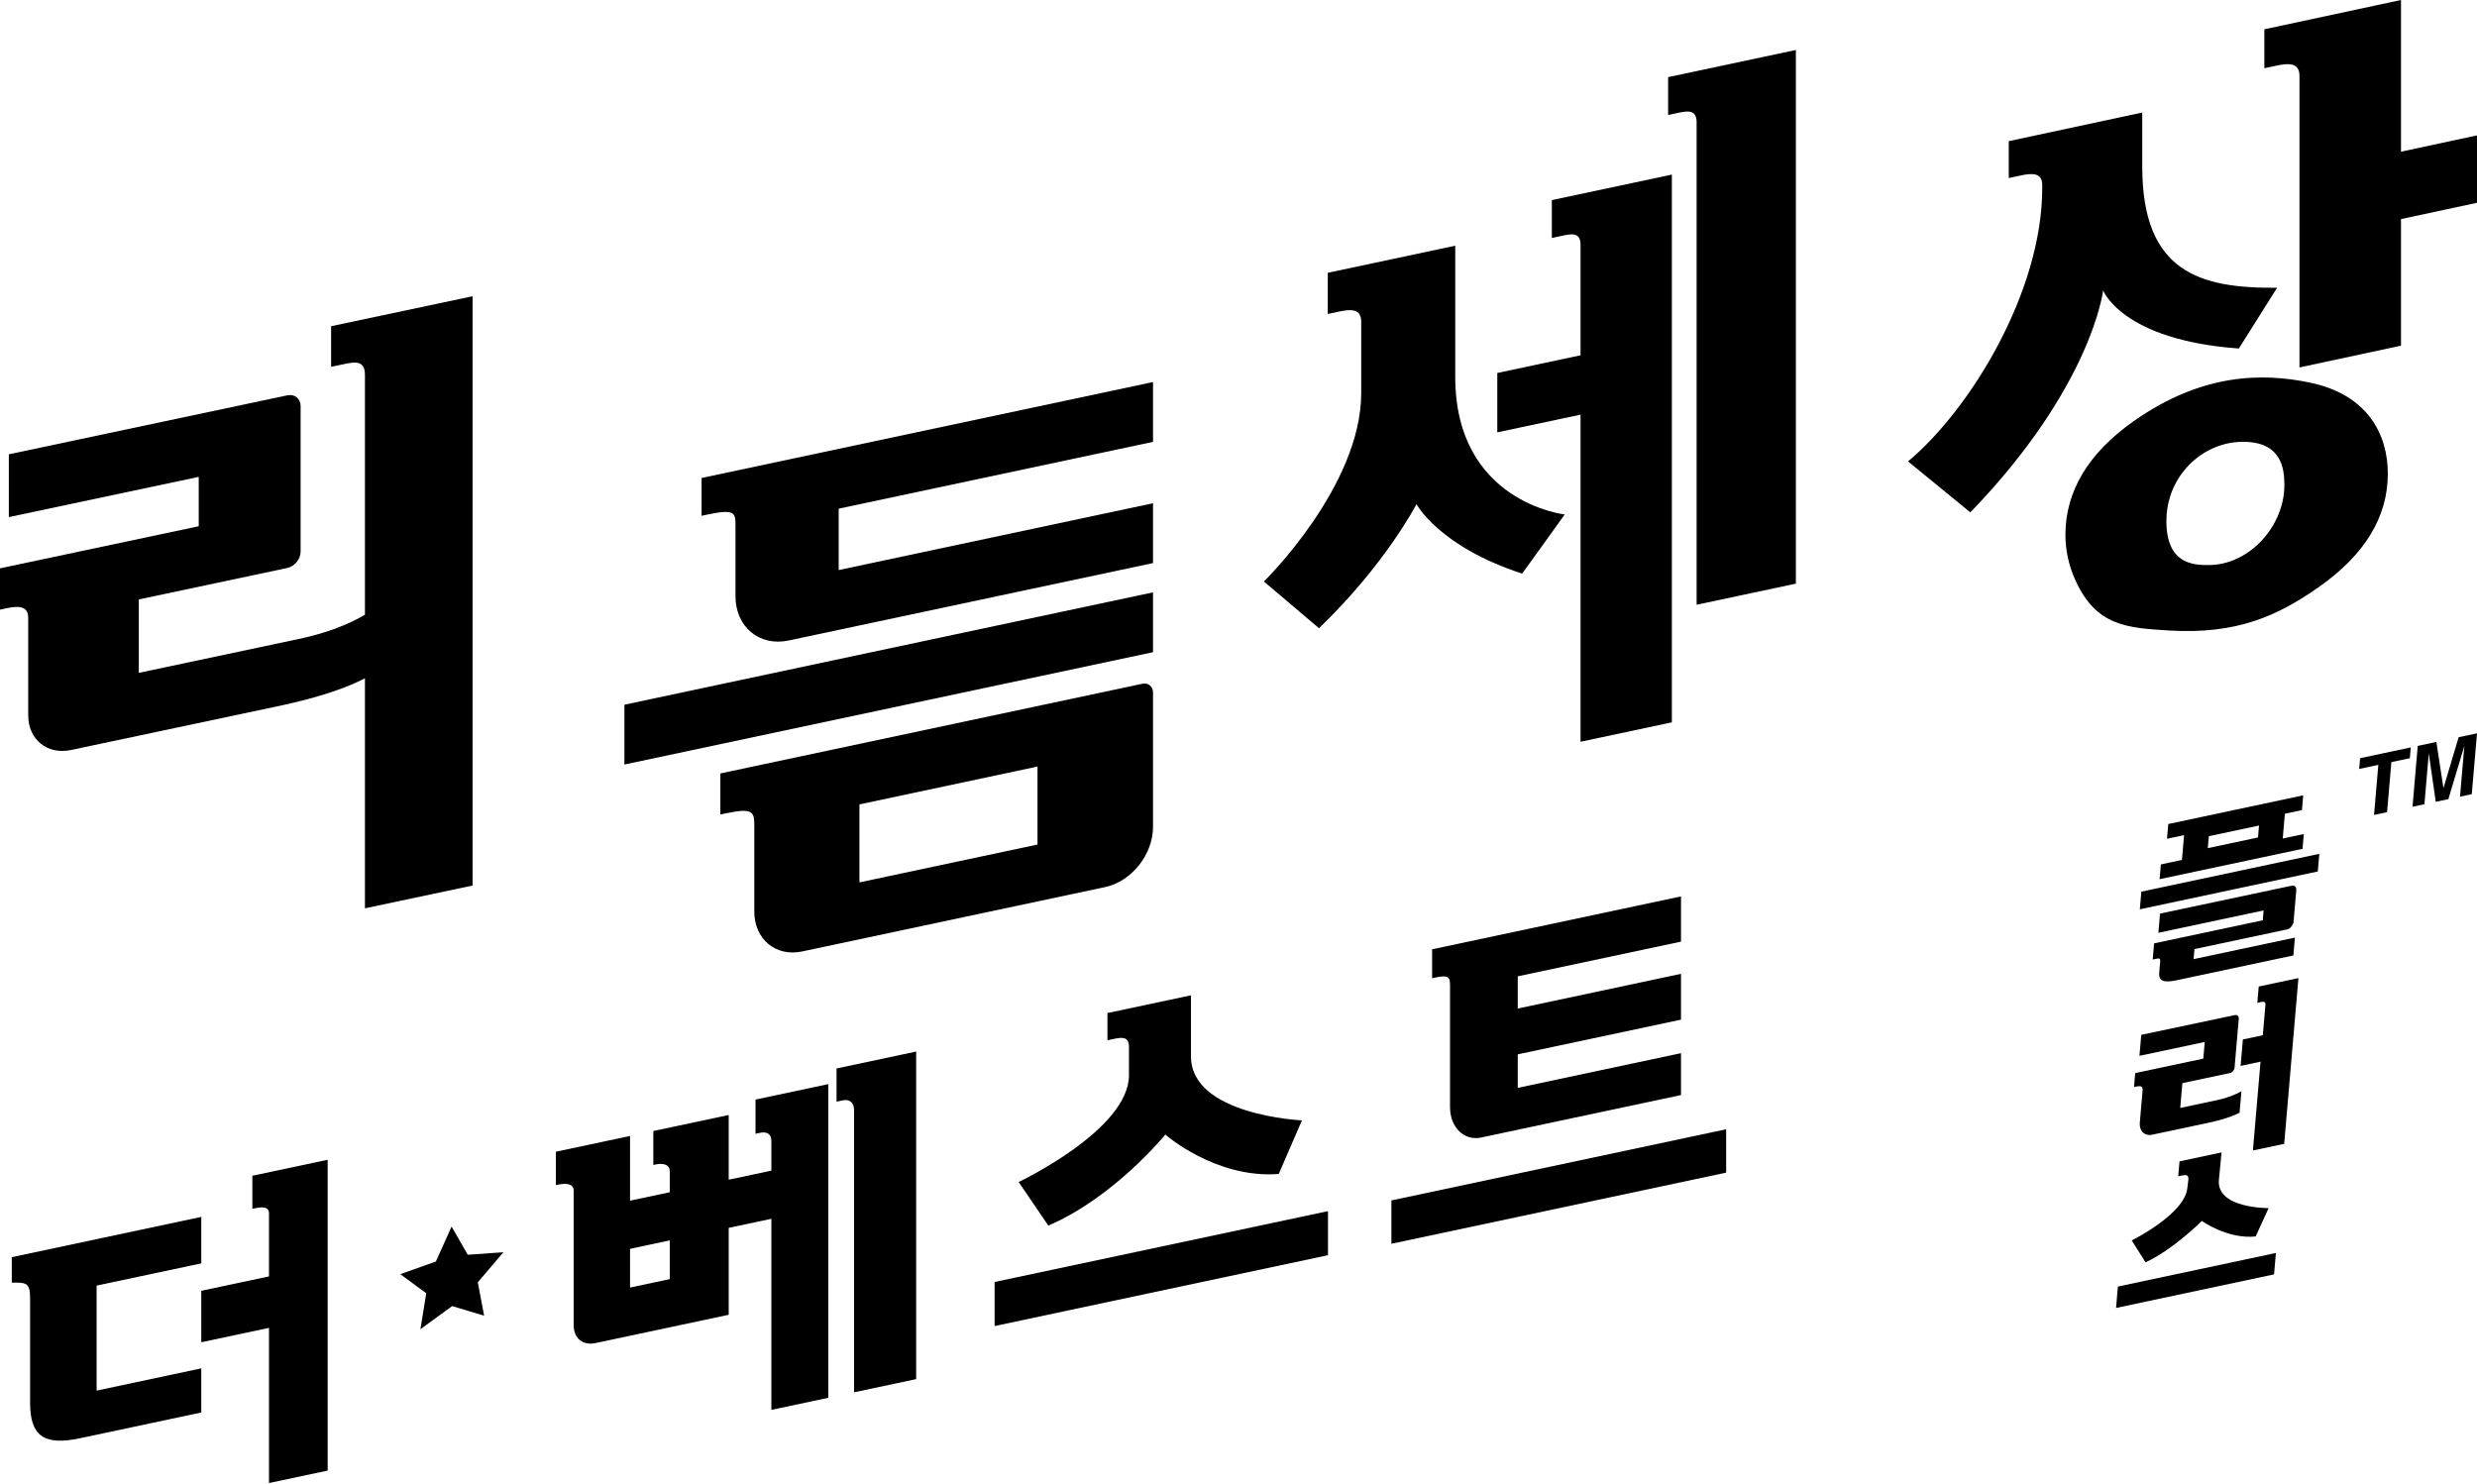
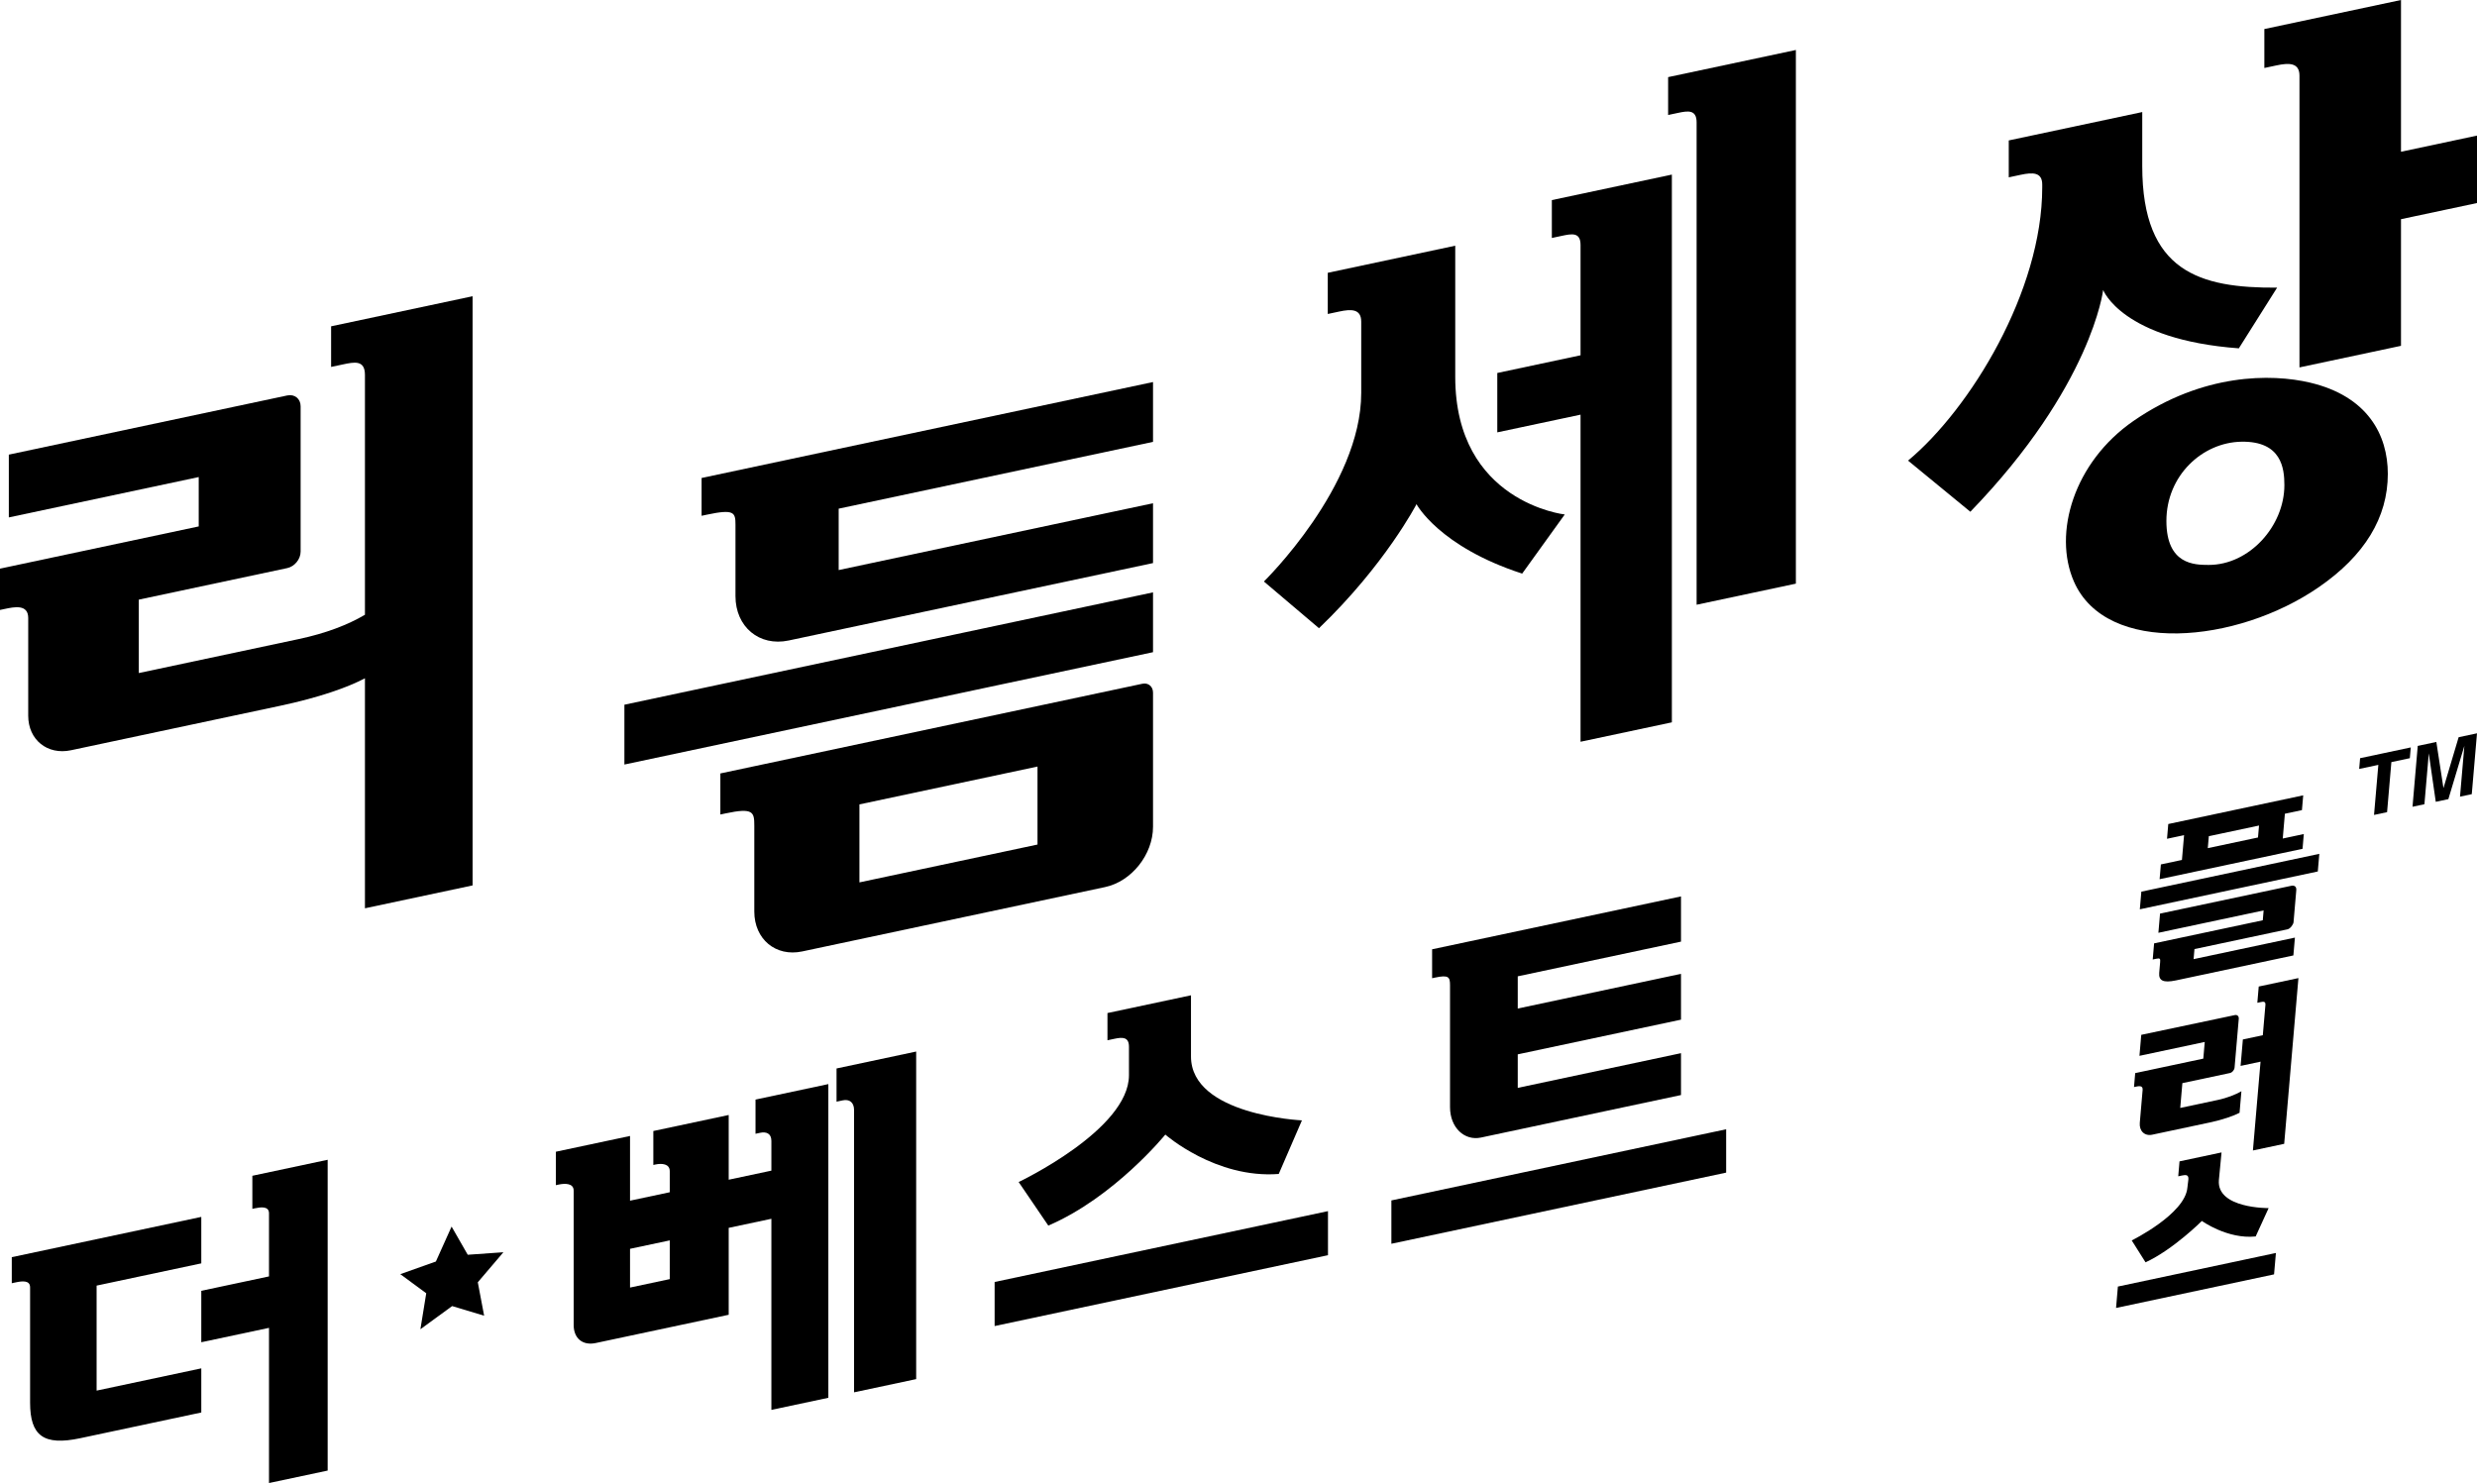
- <svg xmlns="http://www.w3.org/2000/svg" version="1.1" id="svg2" width="666.667" height="399.208" viewBox="0 0 666.667 399.208">
-   <defs id="defs6">
+ <svg xmlns="http://www.w3.org/2000/svg" version="1.1" id="svg1" width="666.667" height="399.208" viewBox="0 0 666.667 399.208">
+   <defs id="defs1">
+     <clipPath clipPathUnits="userSpaceOnUse" id="clipPath2">
+       <path d="M 0,299.406 H 500 V 0 H 0 Z" transform="translate(-427.5117,-39.6673)" id="path2" />
+     </clipPath>
+     <clipPath clipPathUnits="userSpaceOnUse" id="clipPath4">
+       <path d="M 0,299.406 H 500 V 0 H 0 Z" transform="translate(-455.9404,-100.2396)" id="path4" />
+     </clipPath>
+     <clipPath clipPathUnits="userSpaceOnUse" id="clipPath6">
+       <path d="M 0,299.406 H 500 V 0 H 0 Z" transform="translate(-445.8672,-130.5892)" id="path6" />
+     </clipPath>
+     <clipPath clipPathUnits="userSpaceOnUse" id="clipPath8">
+       <path d="M 0,299.406 H 500 V 0 H 0 Z" transform="translate(-280.8613,-57.057)" id="path8" />
+     </clipPath>
+     <clipPath clipPathUnits="userSpaceOnUse" id="clipPath10">
+       <path d="M 0,299.406 H 500 V 0 H 0 Z" transform="translate(-200.772,-40.5902)" id="path10" />
+     </clipPath>
+     <clipPath clipPathUnits="userSpaceOnUse" id="clipPath12">
+       <path d="M 0,299.406 H 500 V 0 H 0 Z" transform="translate(-135.1953,-41.1693)" id="path12" />
+     </clipPath>
+     <clipPath clipPathUnits="userSpaceOnUse" id="clipPath14">
+       <path d="M 0,299.406 H 500 V 0 H 0 Z" transform="translate(-101.6162,-46.5941)" id="path14" />
+     </clipPath>
    <clipPath clipPathUnits="userSpaceOnUse" id="clipPath16">
-       <path d="M 0,299.406 H 500 V 0 H 0 Z" id="path14" />
+       <path d="M 0,299.406 H 500 V 0 H 0 Z" transform="translate(-50.939,-62.0335)" id="path16" />
+     </clipPath>
+     <clipPath clipPathUnits="userSpaceOnUse" id="clipPath18">
+       <path d="M 0,299.406 H 500 V 0 H 0 Z" transform="translate(-424.5361,-240.8665)" id="path18" />
+     </clipPath>
+     <clipPath clipPathUnits="userSpaceOnUse" id="clipPath20">
+       <path d="M 0,299.406 H 500 V 0 H 0 Z" transform="translate(-336.7227,-283.8353)" id="path20" />
+     </clipPath>
+     <clipPath clipPathUnits="userSpaceOnUse" id="clipPath22">
+       <path d="M 0,299.406 H 500 V 0 H 0 Z" transform="translate(-169.292,-196.7127)" id="path22" />
+     </clipPath>
+     <clipPath clipPathUnits="userSpaceOnUse" id="clipPath24">
+       <path d="M 0,299.406 H 500 V 0 H 0 Z" transform="translate(-66.8369,-233.5282)" id="path24" />
+     </clipPath>
+     <clipPath clipPathUnits="userSpaceOnUse" id="clipPath26">
+       <path d="M 0,299.406 H 500 V 0 H 0 Z" transform="translate(-496.5693,-138.5711)" id="path26" />
    </clipPath>
  </defs>
-   <g id="g8" transform="matrix(1.333333,0,0,-1.333333,0,399.208)">
-     <g id="g10">
-       <g id="g12" clip-path="url(#clipPath16)">
-         <g id="g18" transform="translate(427.5117,39.6673)">
-           <path d="m 0,0 -0.371,-4.32 31.895,6.779 0.372,4.32 z m 30.426,15.837 -2.615,-5.721 c -5.682,-0.592 -10.857,3.131 -10.857,3.131 0,0 -5.827,-5.814 -11.373,-8.352 L 2.793,9.313 c 0,0 10.778,5.31 11.237,10.659 l 0.199,1.66 c 0.082,0.955 -0.509,0.954 -1.278,0.79 l -0.77,-0.163 0.258,3.017 8.483,1.803 -0.535,-5.577 c -0.496,-5.775 10.039,-5.665 10.039,-5.665" style="fill:#000000;fill-opacity:1;fill-rule:nonzero;stroke:none" id="path20" />
-         </g>
-         <g id="g22" transform="translate(455.9404,100.2396)">
-           <path d="m 0,0 -0.282,-3.286 0.585,0.124 c 0.582,0.124 1.115,0.236 1.047,-0.56 l -0.526,-6.111 -4.025,-0.855 -0.459,-5.337 4.026,0.856 -1.54,-17.931 6.313,1.342 2.874,33.46 z m -8.21,-22.889 c 1.746,0.372 3.569,1.075 4.714,1.747 l -0.374,-4.347 c -1.147,-0.609 -3.393,-1.401 -5.927,-1.939 l -11.7,-2.487 c -1.527,-0.324 -2.651,0.744 -2.51,2.387 l 0.572,6.663 c 0.082,0.958 -0.826,0.764 -1.438,0.635 l -0.304,-0.065 0.242,2.816 13.748,2.922 0.29,3.367 -13.178,-2.802 0.364,4.238 18.899,3.99 c 0.476,0.101 0.827,-0.233 0.783,-0.746 l -0.846,-9.842 c -0.044,-0.513 -0.467,-1.011 -0.943,-1.113 l -9.595,-2.039 -0.43,-5.007 z" style="fill:#000000;fill-opacity:1;fill-rule:nonzero;stroke:none" id="path24" />
-         </g>
-         <g id="g26" transform="translate(445.8672,130.5882)">
-           <path d="M 0,0 10.133,2.154 9.926,-0.259 -0.208,-2.413 Z m 14.922,-0.469 0.431,5.005 3.443,0.732 0.256,2.98 -27.237,-5.789 -0.255,-2.98 3.443,0.731 -0.43,-5.004 -4.251,-0.904 -0.257,-2.981 28.853,6.133 0.256,2.981 z m 7.381,-3.092 -35.925,-7.635 -0.306,-3.561 35.925,7.636 z m -4.925,-16.912 -0.31,-3.601 -23.69,-5.035 c -2.623,-0.558 -3.524,-0.029 -3.391,1.531 l 0.187,2.169 c 0.058,0.677 -0.016,0.835 -0.81,0.666 l -0.69,-0.147 0.279,3.253 21.938,4.663 0.17,1.989 -21.241,-4.515 0.333,3.876 26.479,5.609 c 0.619,0.131 1.089,-0.127 1.021,-0.908 l -0.555,-6.464 c -0.032,-0.363 -0.603,-1.282 -1.222,-1.414 l -18.775,-3.99 -0.174,-2.028 z" style="fill:#000000;fill-opacity:1;fill-rule:nonzero;stroke:none" id="path28" />
-         </g>
-         <g id="g30" transform="translate(280.8613,57.057)">
-           <path d="M 0,0 V -8.752 L 67.575,5.611 v 8.752 z M 25.507,45.242 V 38.739 L 58.46,45.743 V 36.494 L 25.507,29.49 V 22.723 L 58.46,29.728 V 21.274 L 18.088,12.693 c -3.33,-0.708 -6.251,1.99 -6.251,6.145 v 24.593 c 0,1.666 -0.258,2.144 -3.025,1.556 L 8.22,44.861 v 5.836 l 50.24,10.679 v -9.129 z" style="fill:#000000;fill-opacity:1;fill-rule:nonzero;stroke:none" id="path32" />
-         </g>
-         <g id="g34" transform="translate(200.772,40.5902)">
-           <path d="M 0,0 V -8.896 L 67.291,5.407 v 8.896 z m 62.033,32.628 -4.682,-10.82 c -12.737,-0.982 -22.895,7.951 -22.895,7.951 0,0 -10.261,-12.645 -23.619,-18.374 l -5.986,8.796 c 0,0 22.266,10.548 22.266,21.559 v 5.753 c 0,1.967 -1.27,1.958 -2.89,1.613 l -1.45,-0.307 v 5.495 l 16.86,3.584 V 45.534 C 39.636,33.644 62.033,32.628 62.033,32.628" style="fill:#000000;fill-opacity:1;fill-rule:nonzero;stroke:none" id="path36" />
-         </g>
-         <g id="g38" transform="translate(135.1953,41.1693)">
-           <path d="m 0,0 -8.018,-1.704 v 7.82 L 0,7.82 Z m 17.311,29.343 0.926,0.196 c 1.227,0.262 2.276,-0.109 2.276,-1.641 V 21.9 L 11.898,20.069 V 33.135 L -3.315,29.9 v -6.852 l 0.445,0.095 C -1.643,23.403 0,23.32 0,21.788 V 17.54 l -8.018,-1.704 v 13.065 l -14.969,-3.182 v -6.752 l 0.562,0.12 c 1.227,0.261 3.028,0.316 3.028,-1.215 V -9.253 c 0,-2.728 1.826,-4.21 4.459,-3.65 l 26.836,5.705 V 10.35 l 8.615,1.83 V -26.4 l 11.499,2.443 V 39.372 L 17.311,36.247 Z m 32.43,16.601 v -66.132 l -12.536,-2.665 v 56.974 c 0,1.615 -0.983,2.246 -2.285,1.969 l -1.253,-0.267 v 6.705 z" style="fill:#000000;fill-opacity:1;fill-rule:nonzero;stroke:none" id="path40" />
-         </g>
-         <g id="g42" transform="translate(101.6162,46.5941)">
-           <path d="m 0,0 -7.199,-0.506 -3.261,5.689 -3.171,-7.056 -7.184,-2.551 5.239,-3.854 -1.179,-7.265 6.409,4.674 6.455,-1.94 -1.278,6.744 z" style="fill:#000000;fill-opacity:1;fill-rule:nonzero;stroke:none" id="path44" />
-         </g>
-         <g id="g46" transform="translate(2.3794,45.5999)">
-           <path d="M 0,0 38.251,8.131 V -1.25 L 17.122,-5.741 v -21.198 l 21.129,4.491 v -8.908 l -24.418,-5.191 c -7.39,-1.57 -10.138,0.464 -10.138,7.188 v 20.965 c 0,2.623 -0.383,3.274 -2.728,3.254 L 0,-5.147 Z M 63.761,19.664 V -43.083 L 51.92,-45.6 v 31.329 L 38.251,-17.176 V -6.791 L 51.92,-3.885 V 8.854 c 0,1.494 -1.666,1.263 -2.882,1.004 L 48.56,9.757 v 6.677 z" style="fill:#000000;fill-opacity:1;fill-rule:nonzero;stroke:none" id="path48" />
-         </g>
-         <g id="g50" transform="translate(424.5361,240.7723)">
-           <path d="m 0,0 c 0,0 -2.251,-19.38 -26.807,-44.81 l -12.573,10.295 c 12.583,10.507 27.084,34.253 27.084,55.175 v 0.59 c 0,2.513 -1.928,2.475 -4.33,1.96 l -2.427,-0.521 v 7.448 L 7.893,35.916 V 24.989 C 7.893,3.623 19.583,0.404 35.115,0.537 L 27.389,-11.725 C 3.786,-10.026 0,0 0,0 M 75.464,31.301 V 17.693 l -15.342,-3.29 v -25.555 l -20.493,-4.395 v 58.88 c 0,2.651 -2.159,2.584 -4.618,2.057 l -2.472,-0.53 v 7.858 l 27.583,5.915 V 28.01 Z M 21.269,-55.442 c -2.797,0.003 -8.502,0.011 -8.502,8.856 0,9.165 7.257,15.874 15.148,16.021 8.099,0.15 8.668,-5.373 8.668,-8.742 0,-8.256 -7.059,-16.147 -15.314,-16.135 m 20.493,36.827 c -9.512,1.986 -21.755,1.987 -35.642,-7.806 -9.131,-6.44 -13.736,-14.163 -13.735,-22.917 0,-3.153 0.685,-6.27 2.049,-9.255 4.183,-9.16 10.378,-9.542 18.802,-10.06 13.766,-0.848 22.045,2.978 30.297,8.769 9.223,6.478 13.93,14.092 13.93,22.891 0,7.855 -3.998,15.936 -15.701,18.378" style="fill:#000000;fill-opacity:1;fill-rule:nonzero;stroke:none" id="path52" />
-         </g>
-         <g id="g54" transform="translate(336.7227,283.8353)">
-           <path d="m 0,0 v -7.646 l 1.993,0.423 c 1.985,0.422 3.758,0.714 3.758,-1.918 v -97.377 l 20.037,4.259 V 5.481 Z m -23.472,-24.827 v -7.646 l 1.993,0.424 c 1.984,0.422 3.8,0.807 3.8,-1.825 v -22.283 l -16.805,-3.572 v -11.987 l 16.805,3.572 v -66.035 l 18.434,3.919 v 110.583 z m 2.605,-63.467 -8.595,-11.938 c -16.791,5.454 -21.326,14.019 -21.326,14.019 0,0 -6.358,-12.27 -19.689,-25.042 l -11.119,9.429 c 0,0 19.646,19.164 19.646,38.071 v 14.391 c 0,2.632 -2.083,2.538 -4.413,2.043 l -2.34,-0.497 v 8.315 l 25.731,5.469 V -60.51 c 0,-25.35 22.105,-27.784 22.105,-27.784" style="fill:#000000;fill-opacity:1;fill-rule:nonzero;stroke:none" id="path56" />
-         </g>
-         <g id="g58" transform="translate(169.292,196.7132)">
-           <path d="M 0,0 V -12.394 L 63.454,1.094 v -12.076 l -73.538,-15.632 c -5.936,-1.261 -10.747,2.748 -10.747,8.956 v 14.387 c 0,2.49 -0.218,3.24 -5.785,2.057 L -27.67,-1.438 V 6.195 L 63.454,25.563 V 13.487 Z M 63.454,-16.898 V -28.975 L -43.252,-51.656 v 12.077 z M 40.136,-67.81 4.191,-75.45 v 15.746 l 35.945,7.64 z m 21.169,32.462 -85.187,-18.107 v -8.291 l 1.056,0.225 c 5.575,1.185 5.794,0.273 5.794,-2.458 v -17.352 c 0,-5.587 4.33,-9.195 9.672,-8.06 l 61.142,12.996 c 5.342,1.136 9.672,6.585 9.672,12.171 v 27.085 c 0,1.242 -0.962,2.044 -2.149,1.791" style="fill:#000000;fill-opacity:1;fill-rule:nonzero;stroke:none" id="path60" />
-         </g>
-         <g id="g62" transform="translate(66.8369,233.5491)">
-           <path d="m 0,0 v -8.201 l 2.349,0.497 c 2.339,0.496 4.48,0.949 4.48,-2.11 v -48.439 c -3.455,-2.028 -7.88,-3.732 -13.335,-4.888 l -32.311,-6.844 v 14.825 l 29.962,6.347 c 1.492,0.315 2.7,1.804 2.7,3.324 v 29.352 c 0,1.52 -1.208,2.497 -2.7,2.181 l -56.2,-11.905 v -12.676 l 38.331,8.12 v -9.968 l -40.113,-8.497 v -8.339 l 0.947,0.2 c 1.913,0.406 4.749,1.006 4.749,-1.829 v -19.733 c 0,-4.864 3.867,-7.988 8.638,-6.978 l 42.191,8.937 c 7.915,1.677 13.659,3.709 17.141,5.546 v -46.443 l 21.73,4.604 V 6.05 Z" style="fill:#000000;fill-opacity:1;fill-rule:nonzero;stroke:none" id="path64" />
-         </g>
-         <g id="g66" transform="translate(496.5693,138.5711)">
-           <path d="m 0,0 0.882,10.261 -3.23,-10.76 -2.543,-0.541 -1.41,9.774 -0.882,-10.26 -2.403,-0.512 1.055,12.284 3.755,0.798 L -3.349,1.782 -3.32,1.788 -0.275,12 3.431,12.789 2.376,0.505 Z m -17.354,-3.689 0.869,10.106 -3.868,-0.822 0.187,2.171 10.228,2.174 -0.187,-2.172 -3.728,-0.792 -0.868,-10.105 z" style="fill:#000000;fill-opacity:1;fill-rule:nonzero;stroke:none" id="path68" />
-         </g>
-       </g>
-     </g>
+   <g id="layer-MC0">
+     <path id="path1" d="m 0,0 -0.371,-4.32 31.895,6.779 0.372,4.32 z m 30.426,15.837 -2.615,-5.721 c -5.681,-0.592 -10.857,3.131 -10.857,3.131 0,0 -5.827,-5.814 -11.373,-8.352 L 2.793,9.313 c 0,0 10.778,5.31 11.237,10.659 l 0.199,1.66 c 0.082,0.955 -0.509,0.954 -1.277,0.791 l -0.771,-0.164 0.258,3.017 8.483,1.803 -0.535,-5.577 c -0.496,-5.775 10.039,-5.665 10.039,-5.665" style="fill:#000000;fill-opacity:1;fill-rule:nonzero;stroke:none" transform="matrix(1.333333,0,0,-1.333333,570.0156,346.3183)" clip-path="url(#clipPath2)" />
+     <path id="path3" d="m 0,0 -0.282,-3.286 0.585,0.124 c 0.582,0.124 1.115,0.237 1.047,-0.56 l -0.526,-6.111 -4.025,-0.855 -0.459,-5.337 4.026,0.856 -1.54,-17.931 6.313,1.342 2.874,33.461 z m -8.21,-22.889 c 1.746,0.372 3.569,1.075 4.714,1.747 l -0.374,-4.347 c -1.147,-0.609 -3.393,-1.401 -5.927,-1.939 l -11.7,-2.487 c -1.527,-0.324 -2.651,0.744 -2.51,2.387 l 0.572,6.663 c 0.082,0.958 -0.826,0.764 -1.438,0.635 l -0.304,-0.065 0.242,2.816 13.748,2.922 0.29,3.367 -13.178,-2.802 0.364,4.238 18.899,3.99 c 0.476,0.101 0.827,-0.233 0.783,-0.746 l -0.846,-9.842 c -0.044,-0.513 -0.467,-1.011 -0.943,-1.113 l -9.595,-2.039 -0.43,-5.007 z" style="fill:#000000;fill-opacity:1;fill-rule:nonzero;stroke:none" transform="matrix(1.333333,0,0,-1.333333,607.9205,265.5552)" clip-path="url(#clipPath4)" />
+     <path id="path5" d="M 0,0 10.133,2.153 9.926,-0.26 -0.208,-2.414 Z m 14.922,-0.47 0.431,5.005 3.443,0.732 0.256,2.981 -27.237,-5.79 -0.255,-2.98 3.443,0.732 -0.43,-5.005 -4.251,-0.904 -0.257,-2.981 28.853,6.133 0.256,2.981 z m 7.381,-3.092 -35.925,-7.635 -0.306,-3.561 35.925,7.636 z m -4.925,-16.912 -0.31,-3.601 -23.69,-5.035 c -2.623,-0.558 -3.524,-0.029 -3.391,1.531 l 0.187,2.169 c 0.058,0.677 -0.016,0.835 -0.81,0.666 l -0.69,-0.147 0.279,3.253 21.938,4.663 0.17,1.989 -21.241,-4.515 0.333,3.876 26.479,5.609 c 0.619,0.131 1.089,-0.127 1.021,-0.908 l -0.555,-6.464 c -0.032,-0.363 -0.603,-1.282 -1.222,-1.414 l -18.775,-3.99 -0.174,-2.028 z" style="fill:#000000;fill-opacity:1;fill-rule:nonzero;stroke:none" transform="matrix(1.333333,0,0,-1.333333,594.4896,225.0891)" clip-path="url(#clipPath6)" />
+     <path id="path7" d="M 0,0 V -8.752 L 67.575,5.611 v 8.752 z M 25.507,45.242 V 38.739 L 58.46,45.743 V 36.494 L 25.507,29.49 V 22.723 L 58.46,29.728 V 21.274 L 18.088,12.693 c -3.33,-0.708 -6.251,1.99 -6.251,6.145 v 24.593 c 0,1.666 -0.258,2.144 -3.025,1.556 L 8.22,44.861 v 5.836 l 50.24,10.679 v -9.129 z" style="fill:#000000;fill-opacity:1;fill-rule:nonzero;stroke:none" transform="matrix(1.333333,0,0,-1.333333,374.4817,323.132)" clip-path="url(#clipPath8)" />
+     <path id="path9" d="M 0,0 V -8.896 L 67.291,5.407 v 8.896 z m 62.033,32.628 -4.682,-10.82 c -12.737,-0.982 -22.895,7.951 -22.895,7.951 0,0 -10.261,-12.645 -23.619,-18.374 l -5.986,8.796 c 0,0 22.266,10.548 22.266,21.559 v 5.753 c 0,1.967 -1.27,1.958 -2.89,1.613 l -1.45,-0.307 v 5.495 l 16.86,3.584 V 45.534 C 39.636,33.644 62.033,32.628 62.033,32.628" style="fill:#000000;fill-opacity:1;fill-rule:nonzero;stroke:none" transform="matrix(1.333333,0,0,-1.333333,267.696,345.0877)" clip-path="url(#clipPath10)" />
+     <path id="path11" d="m 0,0 -8.018,-1.704 v 7.82 L 0,7.82 Z m 17.311,29.343 0.926,0.196 c 1.227,0.262 2.276,-0.109 2.276,-1.641 V 21.9 L 11.898,20.069 V 33.135 L -3.315,29.9 v -6.852 l 0.445,0.095 C -1.643,23.403 0,23.32 0,21.788 V 17.54 l -8.018,-1.704 v 13.065 l -14.969,-3.182 v -6.752 l 0.562,0.12 c 1.227,0.261 3.028,0.316 3.028,-1.215 V -9.253 c 0,-2.728 1.826,-4.21 4.459,-3.65 l 26.836,5.705 V 10.35 l 8.615,1.83 V -26.4 l 11.499,2.443 V 39.372 L 17.311,36.247 Z m 32.43,16.601 v -66.132 l -12.536,-2.665 v 56.974 c 0,1.615 -0.983,2.246 -2.285,1.969 l -1.253,-0.267 v 6.705 z" style="fill:#000000;fill-opacity:1;fill-rule:nonzero;stroke:none" transform="matrix(1.333333,0,0,-1.333333,180.2604,344.3156)" clip-path="url(#clipPath12)" />
+     <path id="path13" d="m 0,0 -7.199,-0.506 -3.261,5.689 -3.171,-7.056 -7.184,-2.551 5.239,-3.854 -1.179,-7.265 6.409,4.674 6.455,-1.94 -1.278,6.744 z" style="fill:#000000;fill-opacity:1;fill-rule:nonzero;stroke:none" transform="matrix(1.333333,0,0,-1.333333,135.4883,337.0825)" clip-path="url(#clipPath14)" />
+     <path id="path15" d="m 0,0 v -6.677 l 0.479,0.102 c 1.216,0.259 2.882,0.489 2.882,-1.004 v -12.739 l -13.669,-2.907 v -10.384 l 13.669,2.905 v -31.329 l 11.84,2.516 V 3.23 Z m -31.438,-43.373 21.13,4.491 v -8.908 l -24.419,-5.19 c -7.39,-1.571 -10.138,0.463 -10.138,7.187 v 23.271 c -10e-4,1.491 -1.666,1.26 -2.882,1.002 l -0.813,-0.172 v 5.258 l 38.252,8.131 v -9.381 l -21.13,-4.491 z" style="fill:#000000;fill-opacity:1;fill-rule:nonzero;stroke:none" transform="matrix(1.333333,0,0,-1.333333,67.91867,316.4967)" clip-path="url(#clipPath16)" />
+     <path id="path17" d="m 0,0 c 0,0 -2.251,-19.384 -26.807,-44.776 l -12.573,10.324 c 12.583,10.487 27.084,34.215 27.084,55.146 v 0.591 c 0,2.514 -1.929,2.48 -4.33,1.969 l -2.427,-0.516 v 7.451 L 7.893,35.917 V 24.985 C 7.893,3.608 19.583,0.364 35.115,0.467 L 27.389,-11.785 C 3.786,-10.038 0,0 0,0 M 75.464,31.163 V 17.549 L 60.122,14.288 v -25.566 l -20.493,-4.356 v 58.907 c 0,2.653 -2.159,2.59 -4.618,2.067 l -2.472,-0.525 v 7.861 l 27.583,5.863 V 27.902 Z M 21.269,-55.511 c -2.797,0.01 -8.502,0.029 -8.502,8.877 0,9.17 7.257,15.867 15.148,15.998 8.099,0.135 8.668,-5.392 8.668,-8.762 0,-8.261 -7.058,-16.141 -15.314,-16.113 m 20.493,36.803 c -7.804,1.846 -21.676,1.915 -35.642,-7.738 -12.046,-8.325 -16.29,-22.688 -12.012,-32.44 6.556,-14.945 32.838,-12.555 49.426,-1.114 9.269,6.394 13.929,14.072 13.929,22.875 0,7.858 -4.065,15.667 -15.701,18.417" style="fill:#000000;fill-opacity:1;fill-rule:nonzero;stroke:none" transform="matrix(1.333333,0,0,-1.333333,566.0481,78.05267)" clip-path="url(#clipPath18)" />
+     <path id="path19" d="m 0,0 v -7.646 l 1.993,0.423 c 1.985,0.422 3.758,0.714 3.758,-1.918 v -97.377 l 20.037,4.259 V 5.481 Z m -23.472,-24.827 v -7.646 l 1.993,0.424 c 1.984,0.422 3.8,0.807 3.8,-1.825 v -22.283 l -16.805,-3.572 v -11.987 l 16.805,3.572 v -66.035 l 18.434,3.919 v 110.583 z m 2.606,-63.467 -8.596,-11.938 c -16.791,5.454 -21.326,14.019 -21.326,14.019 0,0 -6.358,-12.27 -19.689,-25.042 l -11.119,9.429 c 0,0 19.646,19.163 19.646,38.071 v 14.391 c 0,2.632 -2.083,2.538 -4.413,2.043 l -2.34,-0.498 v 8.315 l 25.731,5.47 V -60.51 c 0,-25.35 22.106,-27.784 22.106,-27.784" style="fill:#000000;fill-opacity:1;fill-rule:nonzero;stroke:none" transform="matrix(1.333333,0,0,-1.333333,448.9636,20.76093)" clip-path="url(#clipPath20)" />
+     <path id="path21" d="M 0,0 V -12.394 L 63.454,1.094 v -12.076 l -73.538,-15.631 c -5.936,-1.262 -10.747,2.748 -10.747,8.955 v 14.387 c 0,2.49 -0.218,3.24 -5.785,2.057 L -27.67,-1.438 V 6.195 L 63.454,25.564 V 13.488 Z M 63.454,-16.898 V -28.974 L -43.252,-51.655 v 12.076 z M 40.136,-67.809 4.191,-75.45 v 15.746 l 35.945,7.641 z m 21.169,32.462 -85.187,-18.107 v -8.292 l 1.056,0.225 c 5.575,1.185 5.794,0.273 5.794,-2.458 v -17.352 c 0,-5.586 4.33,-9.195 9.672,-8.059 l 61.142,12.996 c 5.342,1.136 9.672,6.585 9.672,12.171 v 27.085 c 0,1.242 -0.962,2.043 -2.149,1.791" style="fill:#000000;fill-opacity:1;fill-rule:nonzero;stroke:none" transform="matrix(1.333333,0,0,-1.333333,225.7227,136.9244)" clip-path="url(#clipPath22)" />
+     <path id="path23" d="m 0,0 v -8.2 l 2.349,0.499 c 2.339,0.497 4.48,0.953 4.48,-2.107 v -48.429 c -3.455,-2.031 -7.88,-3.739 -13.335,-4.898 l -32.311,-6.868 v 14.823 l 29.962,6.368 c 1.492,0.317 2.7,1.807 2.7,3.326 v 29.347 c 0,1.52 -1.208,2.495 -2.7,2.179 l -56.2,-11.946 v -12.675 l 38.331,8.148 v -9.966 l -40.113,-8.526 v -8.338 l 0.947,0.201 c 1.913,0.407 4.749,1.01 4.749,-1.825 v -19.729 c 0,-4.863 3.867,-7.984 8.638,-6.97 l 42.191,8.968 c 7.915,1.682 13.659,3.719 17.141,5.558 v -46.435 l 21.73,4.62 V 6.071 Z" style="fill:#000000;fill-opacity:1;fill-rule:nonzero;stroke:none" transform="matrix(1.333333,0,0,-1.333333,89.11587,87.83707)" clip-path="url(#clipPath24)" />
+     <path id="path25" d="m 0,0 0.882,10.261 -3.23,-10.76 -2.543,-0.541 -1.41,9.774 -0.882,-10.26 -2.403,-0.512 1.055,12.284 3.755,0.798 L -3.349,1.782 -3.32,1.788 -0.275,12 3.431,12.789 2.376,0.505 Z m -17.354,-3.689 0.869,10.106 -3.868,-0.822 0.187,2.171 10.228,2.174 -0.187,-2.172 -3.728,-0.792 -0.868,-10.105 z" style="fill:#000000;fill-opacity:1;fill-rule:nonzero;stroke:none" transform="matrix(1.333333,0,0,-1.333333,662.0924,214.4465)" clip-path="url(#clipPath26)" />
  </g>
</svg>
